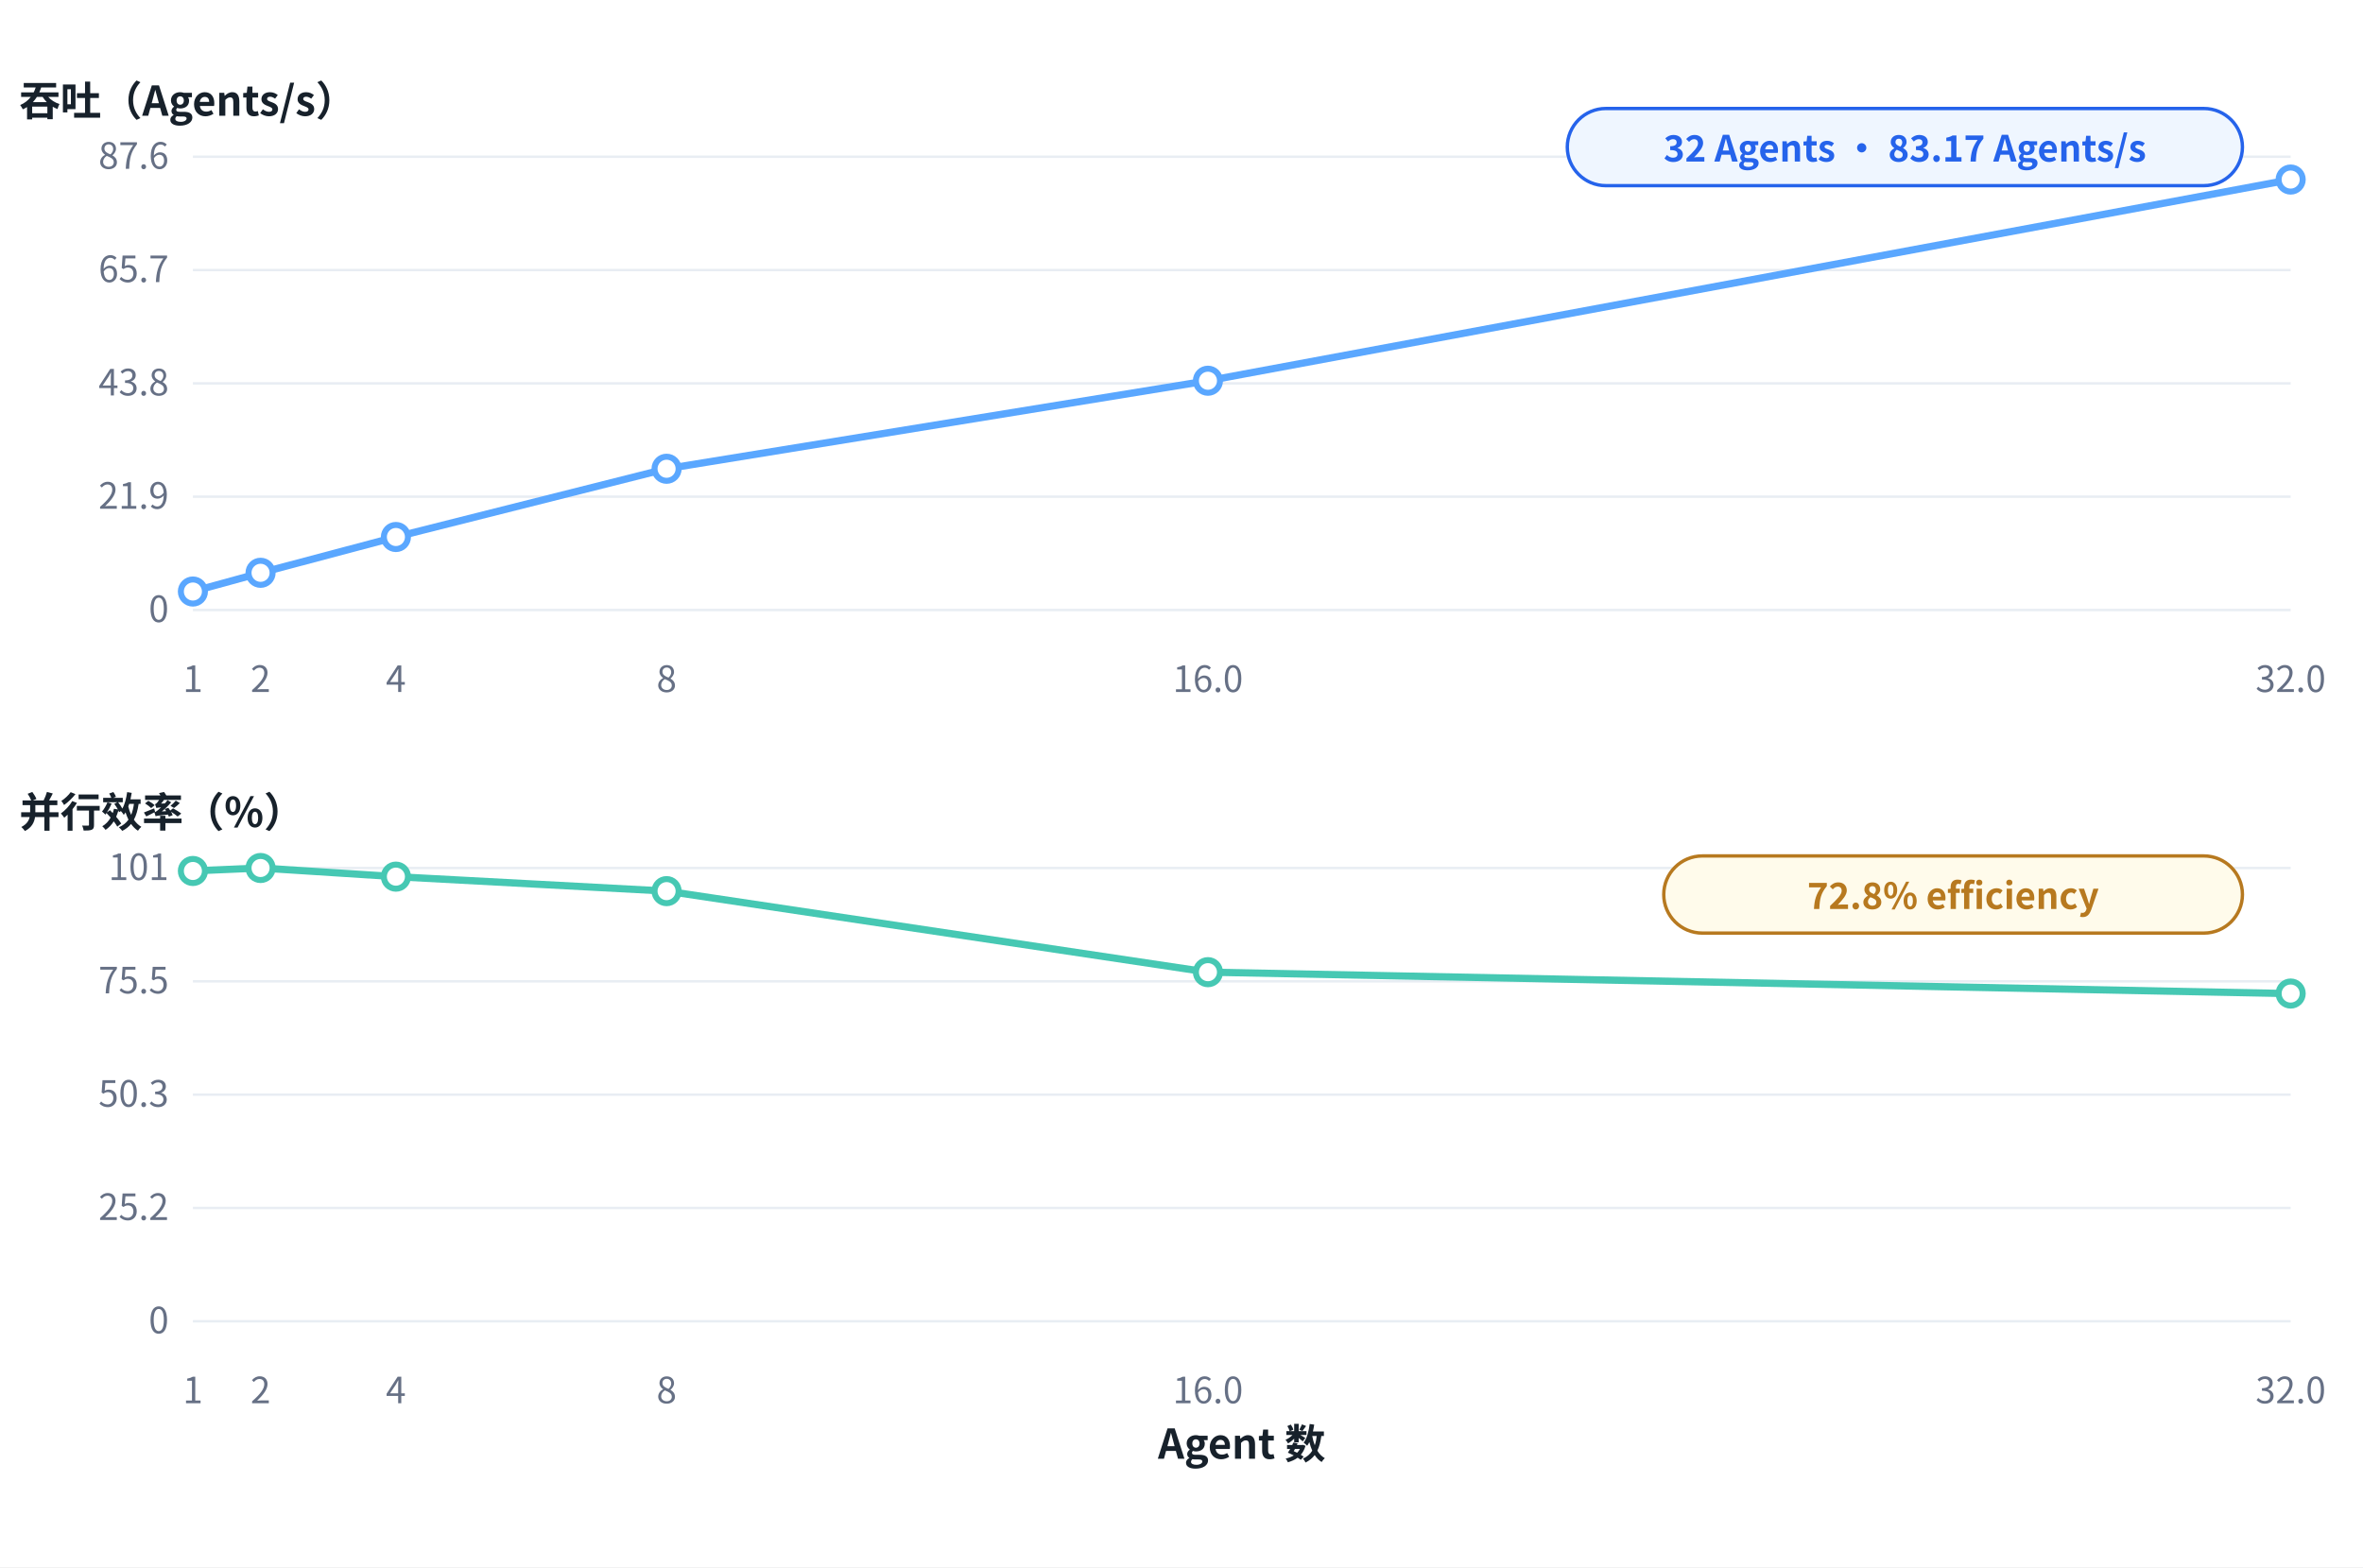
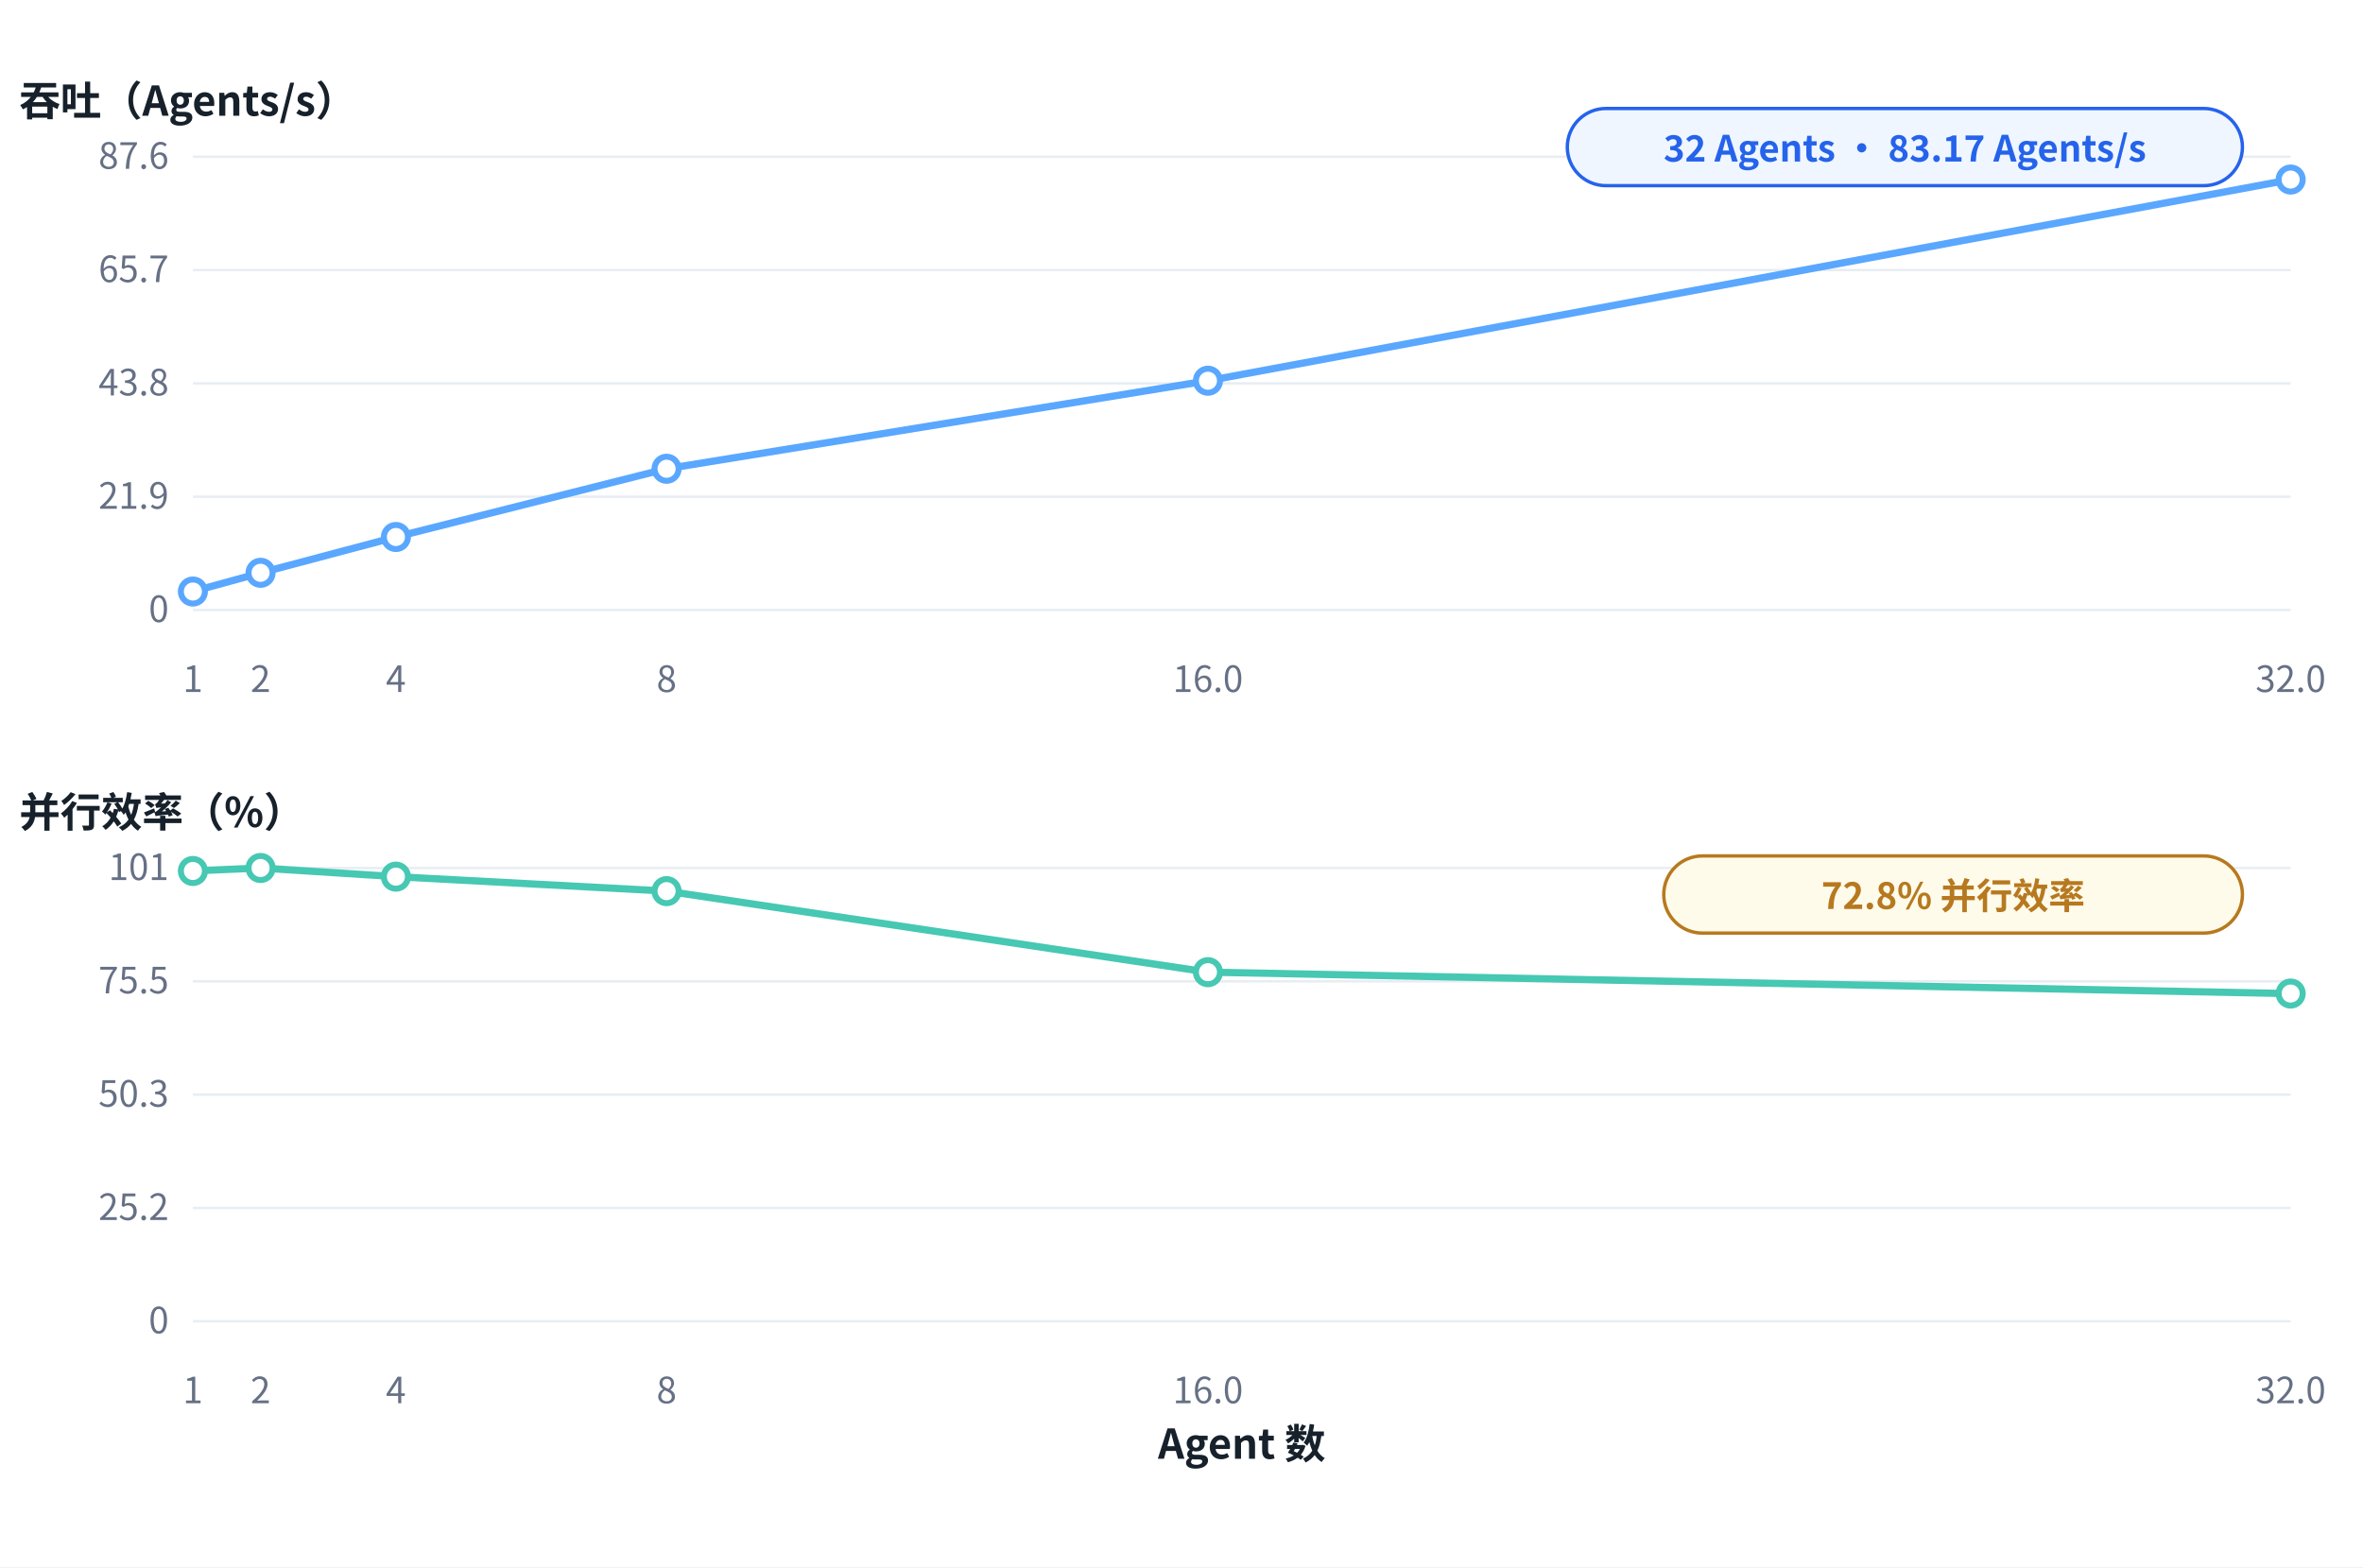
<svg xmlns="http://www.w3.org/2000/svg" viewBox="0 0 980 650" role="img" data-benchmark="C7" data-series-count="2">
  <rect width="980" height="650" fill="#FFFFFF" />
  <defs>
    <marker id="arrow" viewBox="0 0 10 10" refX="8" refY="5" markerWidth="7" markerHeight="7" orient="auto-start-reverse">
      <path d="M 0 0 L 10 5 L 0 10 z" fill="#64748B" />
    </marker>
  </defs>
  <line x1="80" y1="65.0" x2="950" y2="65.0" stroke="#E8EDF3" />
  <text x="70" y="70.0" fill="#667085" font-size="15" font-weight="400" text-anchor="end" font-family="'Noto Sans CJK SC','PingFang SC','Microsoft YaHei','Segoe UI',system-ui,sans-serif">87.6</text>
  <line x1="80" y1="112.0" x2="950" y2="112.0" stroke="#E8EDF3" />
  <text x="70" y="117.0" fill="#667085" font-size="15" font-weight="400" text-anchor="end" font-family="'Noto Sans CJK SC','PingFang SC','Microsoft YaHei','Segoe UI',system-ui,sans-serif">65.7</text>
  <line x1="80" y1="159.0" x2="950" y2="159.0" stroke="#E8EDF3" />
  <text x="70" y="164.0" fill="#667085" font-size="15" font-weight="400" text-anchor="end" font-family="'Noto Sans CJK SC','PingFang SC','Microsoft YaHei','Segoe UI',system-ui,sans-serif">43.8</text>
  <line x1="80" y1="206.0" x2="950" y2="206.0" stroke="#E8EDF3" />
  <text x="70" y="211.0" fill="#667085" font-size="15" font-weight="400" text-anchor="end" font-family="'Noto Sans CJK SC','PingFang SC','Microsoft YaHei','Segoe UI',system-ui,sans-serif">21.9</text>
  <line x1="80" y1="253.0" x2="950" y2="253.0" stroke="#E8EDF3" />
  <text x="70" y="258.0" fill="#667085" font-size="15" font-weight="400" text-anchor="end" font-family="'Noto Sans CJK SC','PingFang SC','Microsoft YaHei','Segoe UI',system-ui,sans-serif">0</text>
  <text x="80.0" y="287" fill="#667085" font-size="15" font-weight="400" text-anchor="middle" font-family="'Noto Sans CJK SC','PingFang SC','Microsoft YaHei','Segoe UI',system-ui,sans-serif">1</text>
  <text x="108.065" y="287" fill="#667085" font-size="15" font-weight="400" text-anchor="middle" font-family="'Noto Sans CJK SC','PingFang SC','Microsoft YaHei','Segoe UI',system-ui,sans-serif">2</text>
  <text x="164.194" y="287" fill="#667085" font-size="15" font-weight="400" text-anchor="middle" font-family="'Noto Sans CJK SC','PingFang SC','Microsoft YaHei','Segoe UI',system-ui,sans-serif">4</text>
  <text x="276.452" y="287" fill="#667085" font-size="15" font-weight="400" text-anchor="middle" font-family="'Noto Sans CJK SC','PingFang SC','Microsoft YaHei','Segoe UI',system-ui,sans-serif">8</text>
  <text x="500.968" y="287" fill="#667085" font-size="15" font-weight="400" text-anchor="middle" font-family="'Noto Sans CJK SC','PingFang SC','Microsoft YaHei','Segoe UI',system-ui,sans-serif">16.0</text>
  <text x="950.0" y="287" fill="#667085" font-size="15" font-weight="400" text-anchor="middle" font-family="'Noto Sans CJK SC','PingFang SC','Microsoft YaHei','Segoe UI',system-ui,sans-serif">32.0</text>
  <path d="M80.0,245.3 L108.1,237.6 L164.2,222.7 L276.5,194.4 L501.0,157.9 L950.0,74.5" fill="none" stroke="#5aa7ff" stroke-width="3" stroke-linecap="round" />
  <circle cx="80.0" cy="245.334" r="5" fill="#FFFFFF" stroke="#5aa7ff" stroke-width="2.5" />
  <circle cx="108.065" cy="237.567" r="5" fill="#FFFFFF" stroke="#5aa7ff" stroke-width="2.5" />
  <circle cx="164.194" cy="222.723" r="5" fill="#FFFFFF" stroke="#5aa7ff" stroke-width="2.5" />
  <circle cx="276.452" cy="194.419" r="5" fill="#FFFFFF" stroke="#5aa7ff" stroke-width="2.5" />
  <circle cx="500.968" cy="157.911" r="5" fill="#FFFFFF" stroke="#5aa7ff" stroke-width="2.5" />
  <circle cx="950.0" cy="74.465" r="5" fill="#FFFFFF" stroke="#5aa7ff" stroke-width="2.5" />
  <text x="515.0" y="310" fill="#17212B" font-size="17" font-weight="700" text-anchor="middle" font-family="'Noto Sans CJK SC','PingFang SC','Microsoft YaHei','Segoe UI',system-ui,sans-serif" />
  <text x="8" y="48" fill="#17212B" font-size="17" font-weight="700" text-anchor="start" font-family="'Noto Sans CJK SC','PingFang SC','Microsoft YaHei','Segoe UI',system-ui,sans-serif">吞吐（Agents/s）</text>
  <line x1="80" y1="360.0" x2="950" y2="360.0" stroke="#E8EDF3" />
  <text x="70" y="365.0" fill="#667085" font-size="15" font-weight="400" text-anchor="end" font-family="'Noto Sans CJK SC','PingFang SC','Microsoft YaHei','Segoe UI',system-ui,sans-serif">101</text>
  <line x1="80" y1="407.0" x2="950" y2="407.0" stroke="#E8EDF3" />
  <text x="70" y="412.0" fill="#667085" font-size="15" font-weight="400" text-anchor="end" font-family="'Noto Sans CJK SC','PingFang SC','Microsoft YaHei','Segoe UI',system-ui,sans-serif">75.5</text>
  <line x1="80" y1="454.0" x2="950" y2="454.0" stroke="#E8EDF3" />
  <text x="70" y="459.0" fill="#667085" font-size="15" font-weight="400" text-anchor="end" font-family="'Noto Sans CJK SC','PingFang SC','Microsoft YaHei','Segoe UI',system-ui,sans-serif">50.3</text>
  <line x1="80" y1="501.0" x2="950" y2="501.0" stroke="#E8EDF3" />
  <text x="70" y="506.0" fill="#667085" font-size="15" font-weight="400" text-anchor="end" font-family="'Noto Sans CJK SC','PingFang SC','Microsoft YaHei','Segoe UI',system-ui,sans-serif">25.2</text>
  <line x1="80" y1="548.0" x2="950" y2="548.0" stroke="#E8EDF3" />
  <text x="70" y="553.0" fill="#667085" font-size="15" font-weight="400" text-anchor="end" font-family="'Noto Sans CJK SC','PingFang SC','Microsoft YaHei','Segoe UI',system-ui,sans-serif">0</text>
  <text x="80.0" y="582" fill="#667085" font-size="15" font-weight="400" text-anchor="middle" font-family="'Noto Sans CJK SC','PingFang SC','Microsoft YaHei','Segoe UI',system-ui,sans-serif">1</text>
  <text x="108.065" y="582" fill="#667085" font-size="15" font-weight="400" text-anchor="middle" font-family="'Noto Sans CJK SC','PingFang SC','Microsoft YaHei','Segoe UI',system-ui,sans-serif">2</text>
  <text x="164.194" y="582" fill="#667085" font-size="15" font-weight="400" text-anchor="middle" font-family="'Noto Sans CJK SC','PingFang SC','Microsoft YaHei','Segoe UI',system-ui,sans-serif">4</text>
  <text x="276.452" y="582" fill="#667085" font-size="15" font-weight="400" text-anchor="middle" font-family="'Noto Sans CJK SC','PingFang SC','Microsoft YaHei','Segoe UI',system-ui,sans-serif">8</text>
  <text x="500.968" y="582" fill="#667085" font-size="15" font-weight="400" text-anchor="middle" font-family="'Noto Sans CJK SC','PingFang SC','Microsoft YaHei','Segoe UI',system-ui,sans-serif">16.0</text>
  <text x="950.0" y="582" fill="#667085" font-size="15" font-weight="400" text-anchor="middle" font-family="'Noto Sans CJK SC','PingFang SC','Microsoft YaHei','Segoe UI',system-ui,sans-serif">32.0</text>
  <path d="M80.0,361.2 L108.1,360.0 L164.2,363.6 L276.5,369.6 L501.0,403.2 L950.0,412.1" fill="none" stroke="#46c8b3" stroke-width="3" stroke-linecap="round" />
  <circle cx="80.0" cy="361.238" r="5" fill="#FFFFFF" stroke="#46c8b3" stroke-width="2.5" />
  <circle cx="108.065" cy="360.0" r="5" fill="#FFFFFF" stroke="#46c8b3" stroke-width="2.5" />
  <circle cx="164.194" cy="363.588" r="5" fill="#FFFFFF" stroke="#46c8b3" stroke-width="2.5" />
  <circle cx="276.452" cy="369.597" r="5" fill="#FFFFFF" stroke="#46c8b3" stroke-width="2.5" />
  <circle cx="500.968" cy="403.208" r="5" fill="#FFFFFF" stroke="#46c8b3" stroke-width="2.5" />
  <circle cx="950.0" cy="412.072" r="5" fill="#FFFFFF" stroke="#46c8b3" stroke-width="2.5" />
  <text x="515.0" y="605" fill="#17212B" font-size="17" font-weight="700" text-anchor="middle" font-family="'Noto Sans CJK SC','PingFang SC','Microsoft YaHei','Segoe UI',system-ui,sans-serif">Agent 数</text>
  <text x="8" y="343" fill="#17212B" font-size="17" font-weight="700" text-anchor="start" font-family="'Noto Sans CJK SC','PingFang SC','Microsoft YaHei','Segoe UI',system-ui,sans-serif">并行效率（%）</text>
  <rect x="650" y="45" width="280" height="32" rx="16" fill="#EFF6FF" stroke="#2563EB" stroke-width="1.4" />
  <text x="790.0" y="67" fill="#2563EB" font-size="15" font-weight="650" text-anchor="middle" font-family="'Noto Sans CJK SC','PingFang SC','Microsoft YaHei','Segoe UI',system-ui,sans-serif">32 Agents · 83.17 Agents/s</text>
  <rect x="690" y="355" width="240" height="32" rx="16" fill="#FFFBEB" stroke="#B7791F" stroke-width="1.4" />
-   <text x="810.0" y="377" fill="#B7791F" font-size="15" font-weight="650" text-anchor="middle" font-family="'Noto Sans CJK SC','PingFang SC','Microsoft YaHei','Segoe UI',system-ui,sans-serif">72.8% efficiency</text>
+   <text x="810.0" y="377" fill="#B7791F" font-size="15" font-weight="650" text-anchor="middle" font-family="'Noto Sans CJK SC','PingFang SC','Microsoft YaHei','Segoe UI',system-ui,sans-serif">72.8% 并行效率</text>
</svg>
